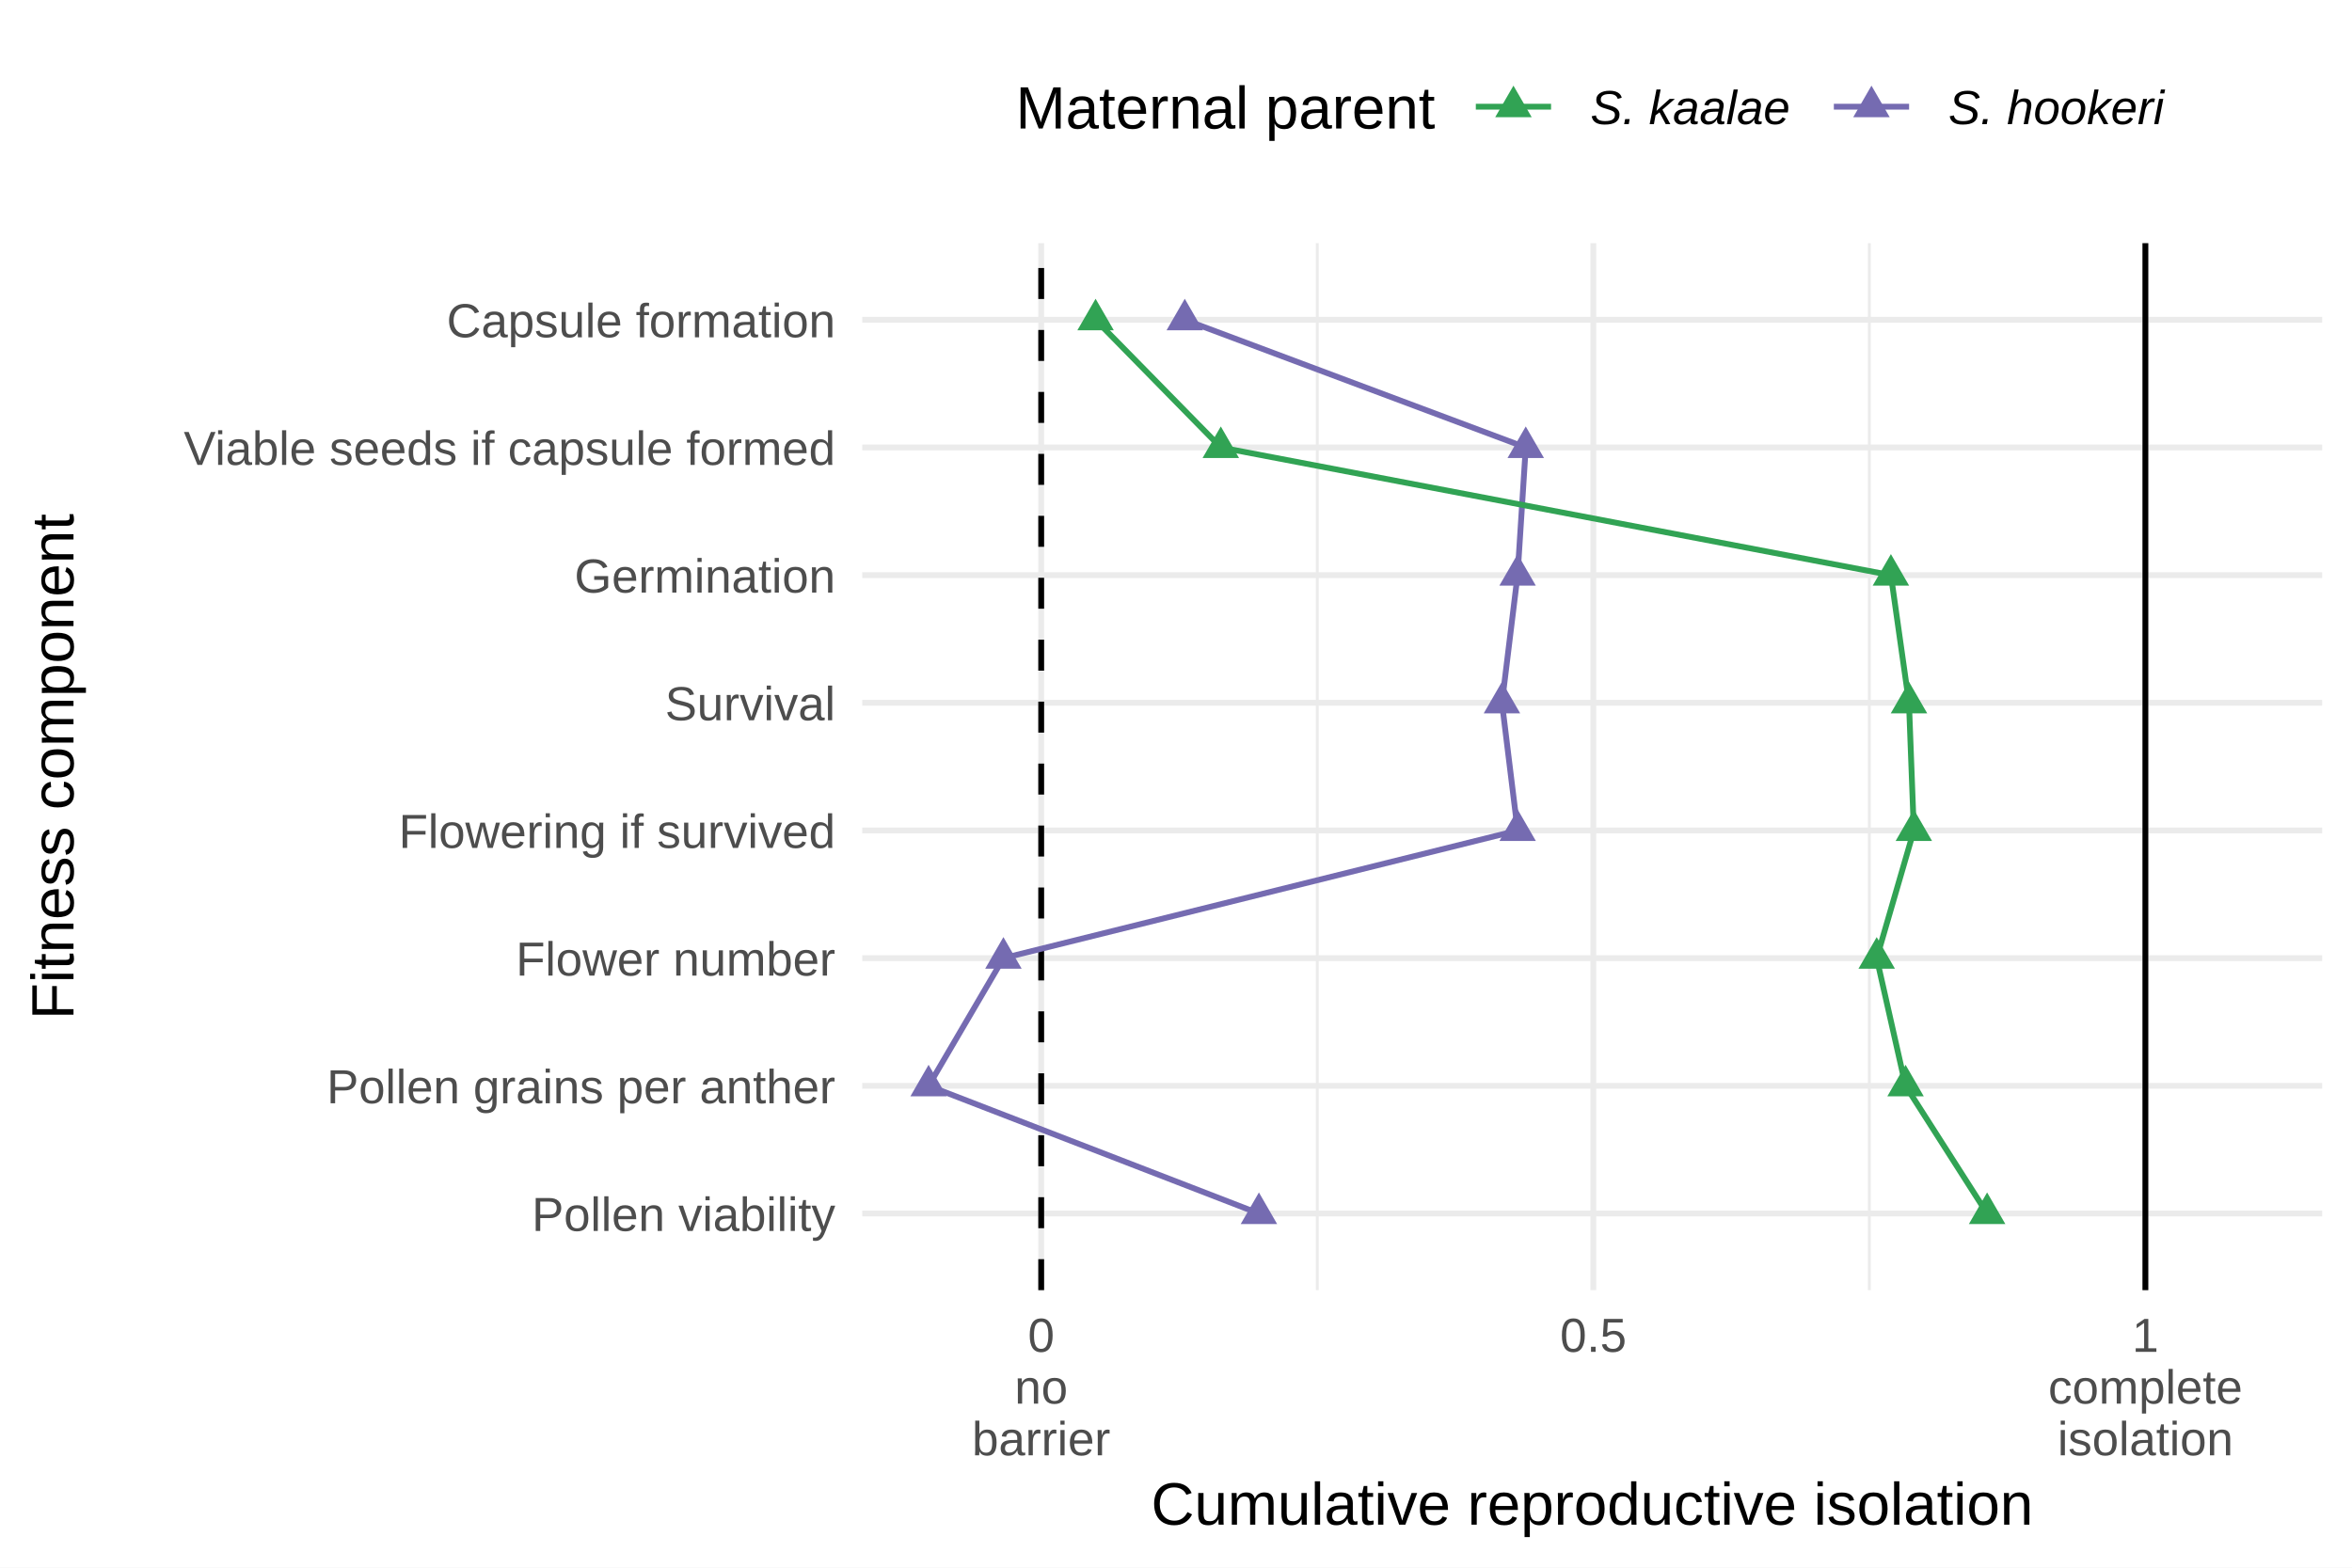
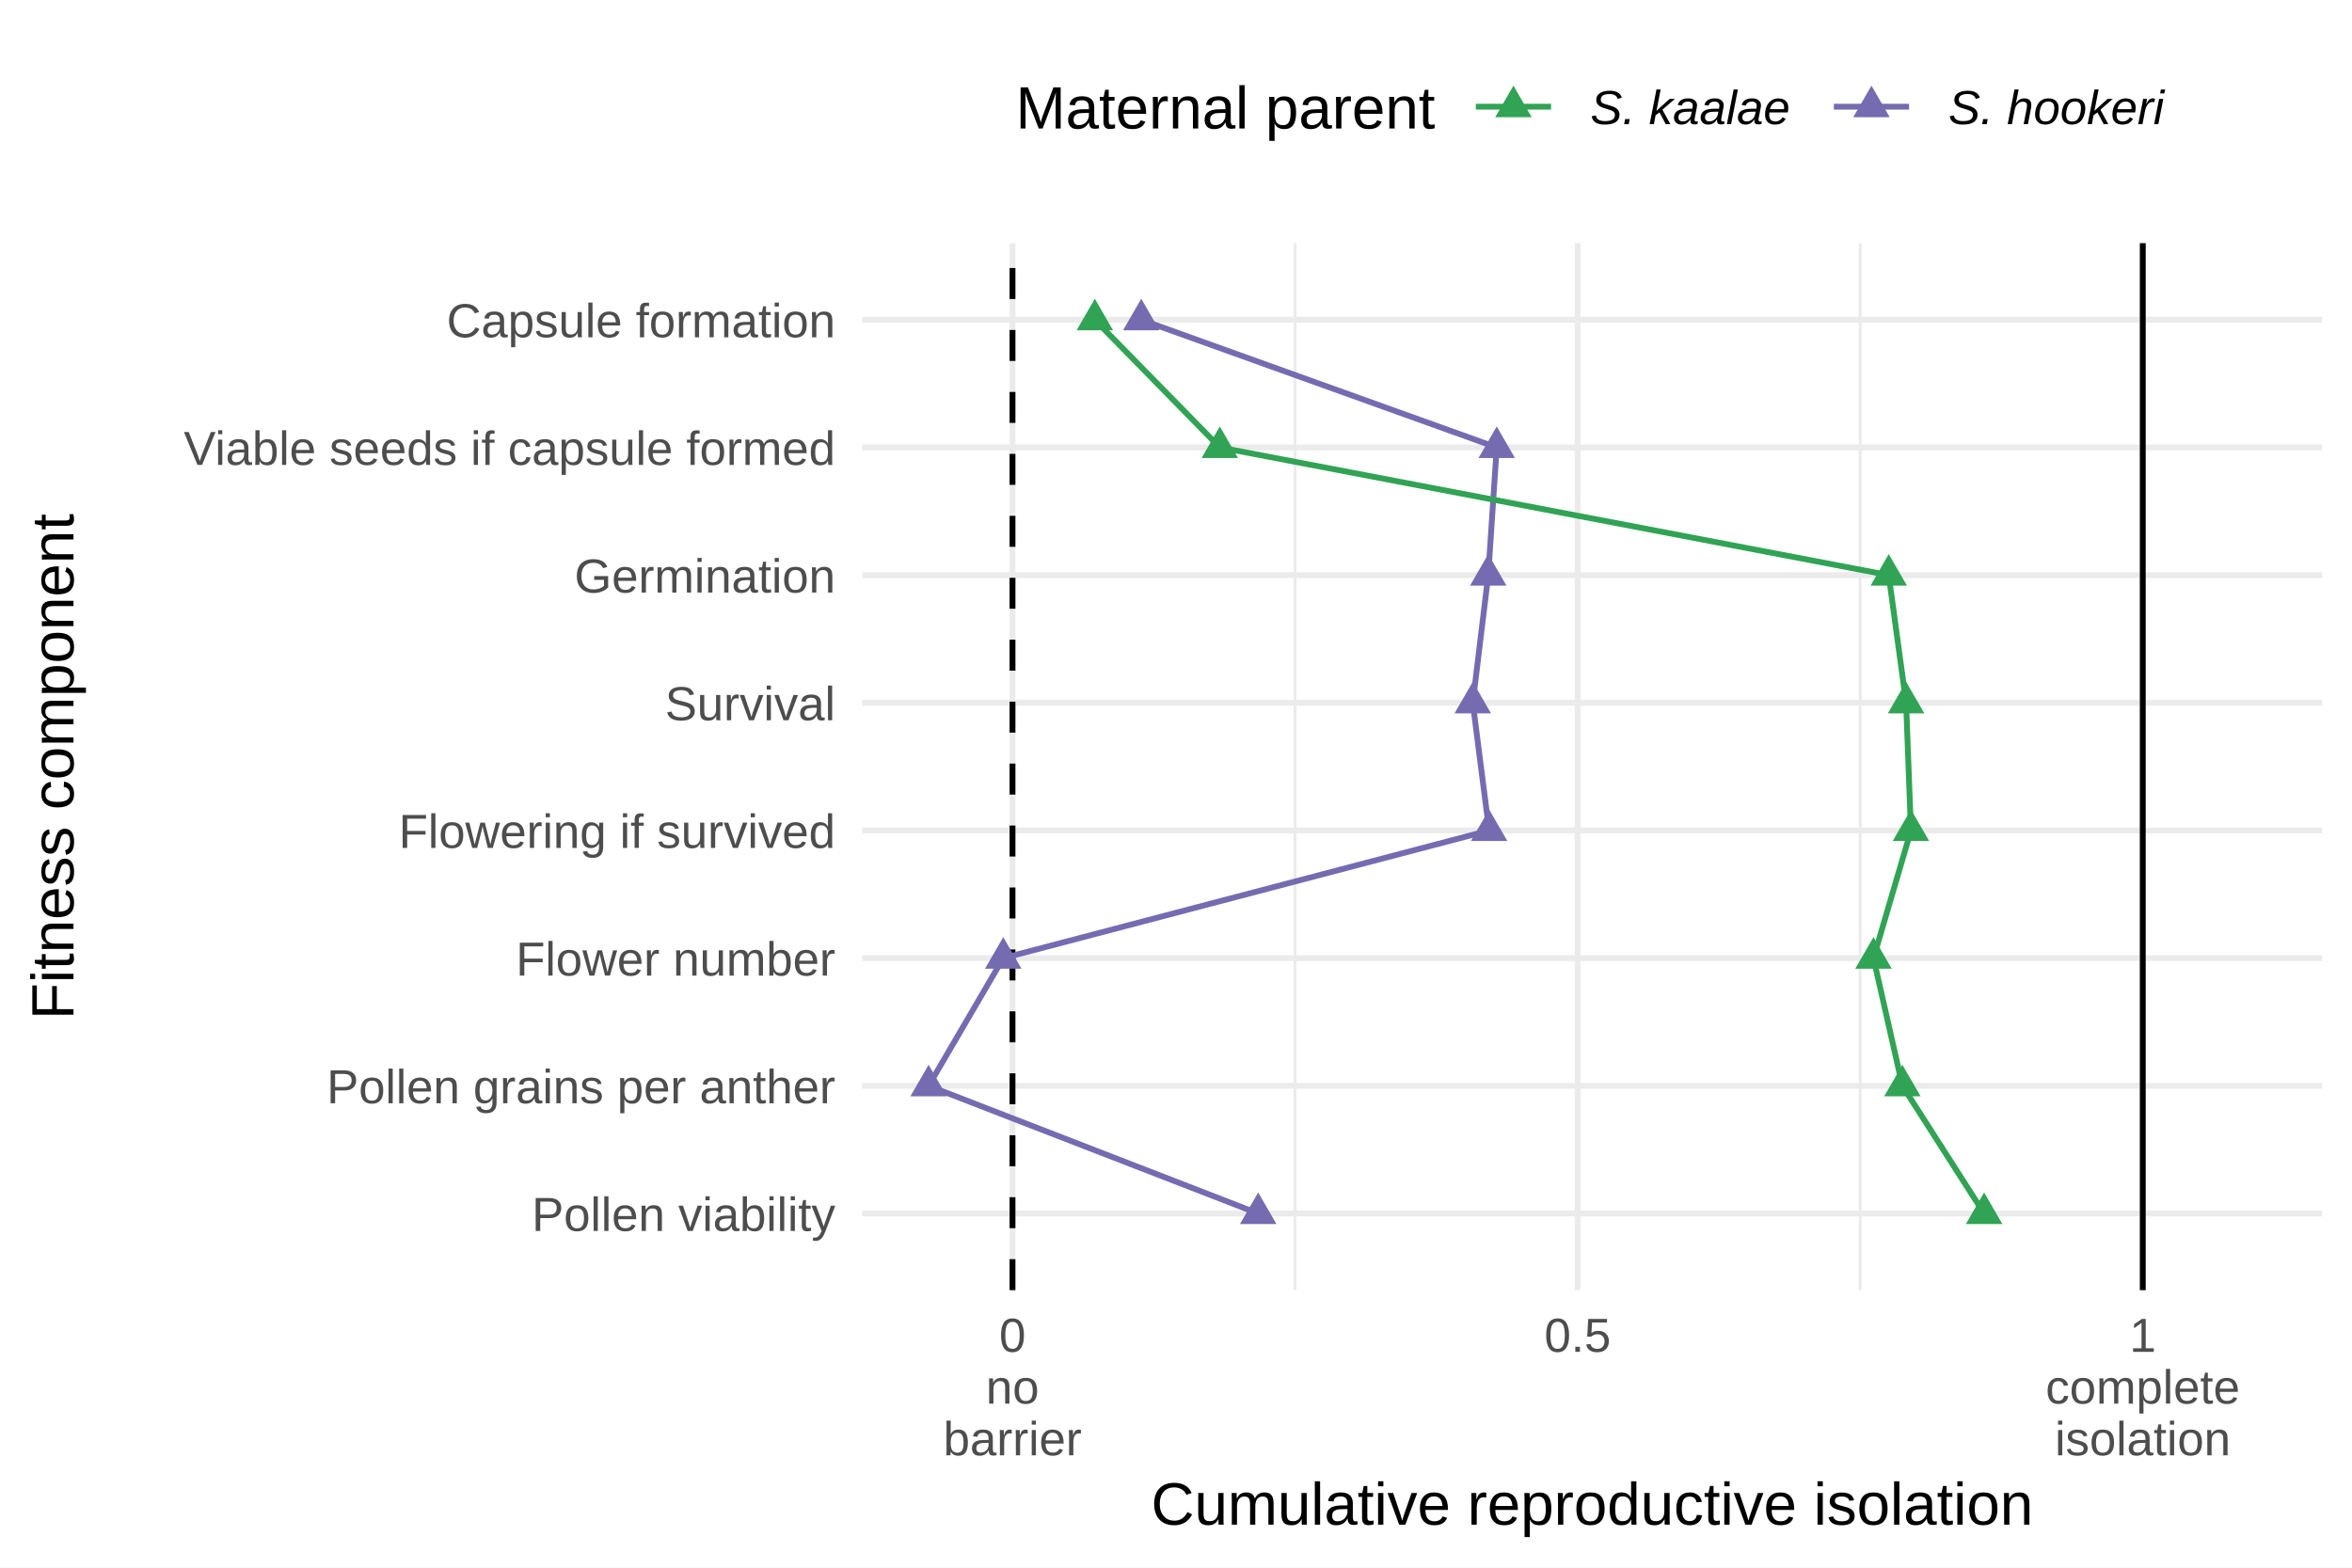
<svg xmlns="http://www.w3.org/2000/svg" class="svglite" width="432.00pt" height="288.00pt" viewBox="0 0 432.00 288.00">
  <defs>
    <style type="text/css">
    .svglite line, .svglite polyline, .svglite polygon, .svglite path, .svglite rect, .svglite circle {
      fill: none;
      stroke: #000000;
      stroke-linecap: round;
      stroke-linejoin: round;
      stroke-miterlimit: 10.00;
    }
  </style>
  </defs>
  <rect width="100%" height="100%" style="stroke: none; fill: #FFFFFF;" />
  <defs>
    <clipPath id="cpMC4wMHw0MzIuMDB8MC4wMHwyODguMDA=">
      <rect x="0.00" y="0.00" width="432.00" height="288.00" />
    </clipPath>
  </defs>
  <g clip-path="url(#cpMC4wMHw0MzIuMDB8MC4wMHwyODguMDA=)">
</g>
  <defs>
    <clipPath id="cpMTU4LjM3fDQyNi41Mnw0NC42OHwyMzcuMDE=">
      <rect x="158.37" y="44.68" width="268.15" height="192.33" />
    </clipPath>
  </defs>
  <g clip-path="url(#cpMTU4LjM3fDQyNi41Mnw0NC42OHwyMzcuMDE=)">
-     <polyline points="241.95,237.01 241.95,44.68 " style="stroke-width: 0.53; stroke: #EBEBEB; stroke-linecap: butt;" />
-     <polyline points="343.35,237.01 343.35,44.68 " style="stroke-width: 0.53; stroke: #EBEBEB; stroke-linecap: butt;" />
+     <polyline points="237.87,237.01 237.87,44.68 " style="stroke-width: 0.53; stroke: #EBEBEB; stroke-linecap: butt;" />
+     <polyline points="341.67,237.01 341.67,44.68 " style="stroke-width: 0.53; stroke: #EBEBEB; stroke-linecap: butt;" />
    <polyline points="158.37,222.93 426.52,222.93 " style="stroke-width: 1.07; stroke: #EBEBEB; stroke-linecap: butt;" />
    <polyline points="158.37,199.48 426.52,199.48 " style="stroke-width: 1.07; stroke: #EBEBEB; stroke-linecap: butt;" />
    <polyline points="158.37,176.02 426.52,176.02 " style="stroke-width: 1.07; stroke: #EBEBEB; stroke-linecap: butt;" />
    <polyline points="158.37,152.57 426.52,152.57 " style="stroke-width: 1.07; stroke: #EBEBEB; stroke-linecap: butt;" />
    <polyline points="158.37,129.11 426.52,129.11 " style="stroke-width: 1.07; stroke: #EBEBEB; stroke-linecap: butt;" />
    <polyline points="158.37,105.66 426.52,105.66 " style="stroke-width: 1.07; stroke: #EBEBEB; stroke-linecap: butt;" />
    <polyline points="158.37,82.20 426.52,82.20 " style="stroke-width: 1.07; stroke: #EBEBEB; stroke-linecap: butt;" />
    <polyline points="158.37,58.75 426.52,58.75 " style="stroke-width: 1.07; stroke: #EBEBEB; stroke-linecap: butt;" />
-     <polyline points="191.24,237.01 191.24,44.68 " style="stroke-width: 1.07; stroke: #EBEBEB; stroke-linecap: butt;" />
-     <polyline points="292.65,237.01 292.65,44.68 " style="stroke-width: 1.07; stroke: #EBEBEB; stroke-linecap: butt;" />
-     <polyline points="394.05,237.01 394.05,44.68 " style="stroke-width: 1.07; stroke: #EBEBEB; stroke-linecap: butt;" />
-     <line x1="191.24" y1="237.01" x2="191.24" y2="44.68" style="stroke-width: 1.07; stroke-dasharray: 5.69,5.69; stroke-linecap: butt;" />
-     <line x1="394.05" y1="237.01" x2="394.05" y2="44.68" style="stroke-width: 1.07; stroke-linecap: butt;" />
-     <polyline points="217.61,58.75 280.24,82.20 278.74,105.66 275.87,129.11 278.75,152.57 184.30,176.02 170.56,199.48 231.23,222.93 " style="stroke-width: 1.07; stroke: #756BB1; stroke-linecap: butt;" />
-     <polyline points="201.23,58.75 224.23,82.20 347.31,105.66 350.63,129.11 351.52,152.57 344.70,176.02 350.00,199.48 364.98,222.93 " style="stroke-width: 1.07; stroke: #31A354; stroke-linecap: butt;" />
-     <polygon points="201.23,54.88 204.58,60.68 197.88,60.68 " style="stroke-width: 0.71; stroke: none; fill: #31A354;" />
-     <polygon points="217.61,54.88 220.96,60.68 214.26,60.68 " style="stroke-width: 0.71; stroke: none; fill: #756BB1;" />
-     <polygon points="224.23,78.34 227.58,84.14 220.88,84.14 " style="stroke-width: 0.71; stroke: none; fill: #31A354;" />
-     <polygon points="280.24,78.34 283.59,84.14 276.89,84.14 " style="stroke-width: 0.71; stroke: none; fill: #756BB1;" />
-     <polygon points="347.31,101.79 350.66,107.59 343.96,107.59 " style="stroke-width: 0.71; stroke: none; fill: #31A354;" />
-     <polygon points="278.74,101.79 282.09,107.59 275.39,107.59 " style="stroke-width: 0.71; stroke: none; fill: #756BB1;" />
-     <polygon points="350.63,125.24 353.98,131.05 347.28,131.05 " style="stroke-width: 0.71; stroke: none; fill: #31A354;" />
-     <polygon points="275.87,125.24 279.22,131.05 272.52,131.05 " style="stroke-width: 0.71; stroke: none; fill: #756BB1;" />
-     <polygon points="351.52,148.70 354.87,154.50 348.17,154.50 " style="stroke-width: 0.71; stroke: none; fill: #31A354;" />
-     <polygon points="278.75,148.70 282.10,154.50 275.40,154.50 " style="stroke-width: 0.71; stroke: none; fill: #756BB1;" />
-     <polygon points="344.70,172.15 348.05,177.96 341.35,177.96 " style="stroke-width: 0.71; stroke: none; fill: #31A354;" />
-     <polygon points="184.30,172.15 187.65,177.96 180.95,177.96 " style="stroke-width: 0.71; stroke: none; fill: #756BB1;" />
-     <polygon points="350.00,195.61 353.35,201.41 346.65,201.41 " style="stroke-width: 0.71; stroke: none; fill: #31A354;" />
+     <polyline points="185.97,237.01 185.97,44.68 " style="stroke-width: 1.07; stroke: #EBEBEB; stroke-linecap: butt;" />
+     <polyline points="289.77,237.01 289.77,44.68 " style="stroke-width: 1.07; stroke: #EBEBEB; stroke-linecap: butt;" />
+     <polyline points="393.57,237.01 393.57,44.68 " style="stroke-width: 1.07; stroke: #EBEBEB; stroke-linecap: butt;" />
+     <line x1="185.97" y1="237.01" x2="185.97" y2="44.68" style="stroke-width: 1.07; stroke-dasharray: 5.69,5.69; stroke-linecap: butt;" />
+     <line x1="393.57" y1="237.01" x2="393.57" y2="44.68" style="stroke-width: 1.07; stroke-linecap: butt;" />
+     <polyline points="209.62,58.75 274.91,82.20 273.35,105.66 270.51,129.11 273.51,152.57 184.27,176.02 170.56,199.48 231.10,222.93 " style="stroke-width: 1.07; stroke: #756BB1; stroke-linecap: butt;" />
+     <polyline points="201.09,58.75 224.05,82.20 346.91,105.66 350.10,129.11 350.99,152.57 344.11,176.02 349.42,199.48 364.43,222.93 " style="stroke-width: 1.07; stroke: #31A354; stroke-linecap: butt;" />
+     <polygon points="201.09,54.88 204.44,60.68 197.74,60.68 " style="stroke-width: 0.71; stroke: none; fill: #31A354;" />
+     <polygon points="209.62,54.88 212.97,60.68 206.27,60.68 " style="stroke-width: 0.71; stroke: none; fill: #756BB1;" />
+     <polygon points="224.05,78.34 227.40,84.14 220.70,84.14 " style="stroke-width: 0.71; stroke: none; fill: #31A354;" />
+     <polygon points="274.91,78.34 278.26,84.14 271.56,84.14 " style="stroke-width: 0.71; stroke: none; fill: #756BB1;" />
+     <polygon points="346.91,101.79 350.27,107.59 343.56,107.59 " style="stroke-width: 0.71; stroke: none; fill: #31A354;" />
+     <polygon points="273.35,101.79 276.70,107.59 270.00,107.59 " style="stroke-width: 0.71; stroke: none; fill: #756BB1;" />
+     <polygon points="350.10,125.24 353.45,131.05 346.75,131.05 " style="stroke-width: 0.71; stroke: none; fill: #31A354;" />
+     <polygon points="270.51,125.24 273.86,131.05 267.16,131.05 " style="stroke-width: 0.71; stroke: none; fill: #756BB1;" />
+     <polygon points="350.99,148.70 354.34,154.50 347.64,154.50 " style="stroke-width: 0.71; stroke: none; fill: #31A354;" />
+     <polygon points="273.51,148.70 276.86,154.50 270.16,154.50 " style="stroke-width: 0.71; stroke: none; fill: #756BB1;" />
+     <polygon points="344.11,172.15 347.46,177.96 340.76,177.96 " style="stroke-width: 0.71; stroke: none; fill: #31A354;" />
+     <polygon points="184.27,172.15 187.62,177.96 180.92,177.96 " style="stroke-width: 0.71; stroke: none; fill: #756BB1;" />
+     <polygon points="349.42,195.61 352.77,201.41 346.07,201.41 " style="stroke-width: 0.71; stroke: none; fill: #31A354;" />
    <polygon points="170.56,195.61 173.91,201.41 167.21,201.41 " style="stroke-width: 0.71; stroke: none; fill: #756BB1;" />
-     <polygon points="364.98,219.06 368.33,224.87 361.63,224.87 " style="stroke-width: 0.71; stroke: none; fill: #31A354;" />
-     <polygon points="231.23,219.06 234.58,224.87 227.88,224.87 " style="stroke-width: 0.71; stroke: none; fill: #756BB1;" />
+     <polygon points="364.43,219.06 367.78,224.87 361.08,224.87 " style="stroke-width: 0.71; stroke: none; fill: #31A354;" />
+     <polygon points="231.10,219.06 234.45,224.87 227.75,224.87 " style="stroke-width: 0.71; stroke: none; fill: #756BB1;" />
  </g>
  <g clip-path="url(#cpMC4wMHw0MzIuMDB8MC4wMHwyODguMDA=)">
    <text x="153.44" y="226.14" text-anchor="end" style="font-size: 8.80px; fill: #4D4D4D; font-family: Arial;" textLength="63.68px" lengthAdjust="spacingAndGlyphs">Pollen viability</text>
    <text x="153.44" y="202.69" text-anchor="end" style="font-size: 8.80px; fill: #4D4D4D; font-family: Arial;" textLength="105.47px" lengthAdjust="spacingAndGlyphs">Pollen grains per anther</text>
    <text x="153.44" y="179.23" text-anchor="end" style="font-size: 8.80px; fill: #4D4D4D; font-family: Arial;" textLength="66.24px" lengthAdjust="spacingAndGlyphs">Flower number</text>
    <text x="153.44" y="155.78" text-anchor="end" style="font-size: 8.80px; fill: #4D4D4D; font-family: Arial;" textLength="91.49px" lengthAdjust="spacingAndGlyphs">Flowering if survived</text>
    <text x="153.44" y="132.32" text-anchor="end" style="font-size: 8.80px; fill: #4D4D4D; font-family: Arial;" textLength="35.47px" lengthAdjust="spacingAndGlyphs">Survival</text>
    <text x="153.44" y="108.87" text-anchor="end" style="font-size: 8.80px; fill: #4D4D4D; font-family: Arial;" textLength="54.53px" lengthAdjust="spacingAndGlyphs">Germination</text>
    <text x="153.44" y="85.41" text-anchor="end" style="font-size: 8.80px; fill: #4D4D4D; font-family: Arial;" textLength="134.78px" lengthAdjust="spacingAndGlyphs">Viable seeds if capsule formed</text>
    <text x="153.44" y="61.96" text-anchor="end" style="font-size: 8.80px; fill: #4D4D4D; font-family: Arial;" textLength="80.70px" lengthAdjust="spacingAndGlyphs">Capsule formation</text>
-     <text x="191.24" y="248.35" text-anchor="middle" style="font-size: 8.80px; fill: #4D4D4D; font-family: Arial;" textLength="5.59px" lengthAdjust="spacingAndGlyphs">0</text>
-     <text x="191.24" y="257.86" text-anchor="middle" style="font-size: 8.80px; fill: #4D4D4D; font-family: Arial;" textLength="10.96px" lengthAdjust="spacingAndGlyphs">no</text>
-     <text x="191.24" y="267.36" text-anchor="middle" style="font-size: 8.80px; fill: #4D4D4D; font-family: Arial;" textLength="29.53px" lengthAdjust="spacingAndGlyphs">barrier</text>
-     <text x="292.65" y="248.35" text-anchor="middle" style="font-size: 8.80px; fill: #4D4D4D; font-family: Arial;" textLength="13.98px" lengthAdjust="spacingAndGlyphs">0.5</text>
-     <text x="394.05" y="248.35" text-anchor="middle" style="font-size: 8.80px; fill: #4D4D4D; font-family: Arial;" textLength="5.59px" lengthAdjust="spacingAndGlyphs">1</text>
-     <text x="394.05" y="257.86" text-anchor="middle" style="font-size: 8.80px; fill: #4D4D4D; font-family: Arial;" textLength="41.10px" lengthAdjust="spacingAndGlyphs">complete</text>
-     <text x="394.05" y="267.36" text-anchor="middle" style="font-size: 8.80px; fill: #4D4D4D; font-family: Arial;" textLength="37.12px" lengthAdjust="spacingAndGlyphs">isolation</text>
+     <text x="185.97" y="248.35" text-anchor="middle" style="font-size: 8.80px; fill: #4D4D4D; font-family: Arial;" textLength="5.59px" lengthAdjust="spacingAndGlyphs">0</text>
+     <text x="185.97" y="257.86" text-anchor="middle" style="font-size: 8.80px; fill: #4D4D4D; font-family: Arial;" textLength="10.96px" lengthAdjust="spacingAndGlyphs">no</text>
+     <text x="185.97" y="267.36" text-anchor="middle" style="font-size: 8.80px; fill: #4D4D4D; font-family: Arial;" textLength="29.53px" lengthAdjust="spacingAndGlyphs">barrier</text>
+     <text x="289.77" y="248.35" text-anchor="middle" style="font-size: 8.80px; fill: #4D4D4D; font-family: Arial;" textLength="13.98px" lengthAdjust="spacingAndGlyphs">0.5</text>
+     <text x="393.57" y="248.35" text-anchor="middle" style="font-size: 8.80px; fill: #4D4D4D; font-family: Arial;" textLength="5.59px" lengthAdjust="spacingAndGlyphs">1</text>
+     <text x="393.57" y="257.86" text-anchor="middle" style="font-size: 8.80px; fill: #4D4D4D; font-family: Arial;" textLength="41.10px" lengthAdjust="spacingAndGlyphs">complete</text>
+     <text x="393.57" y="267.36" text-anchor="middle" style="font-size: 8.80px; fill: #4D4D4D; font-family: Arial;" textLength="37.12px" lengthAdjust="spacingAndGlyphs">isolation</text>
    <text x="292.44" y="280.10" text-anchor="middle" style="font-size: 11.00px; font-family: Arial;" textLength="185.87px" lengthAdjust="spacingAndGlyphs">Cumulative reproductive isolation</text>
    <text transform="translate(13.50,140.84) rotate(-90)" text-anchor="middle" style="font-size: 11.00px; font-family: Arial;" textLength="103.83px" lengthAdjust="spacingAndGlyphs">Fitness component</text>
    <text x="186.55" y="23.61" style="font-size: 11.00px; font-family: Arial;" textLength="87.96px" lengthAdjust="spacingAndGlyphs">Maternal parent</text>
    <line x1="271.07" y1="19.60" x2="284.89" y2="19.60" style="stroke-width: 1.07; stroke: #31A354; stroke-linecap: butt;" />
    <polygon points="277.98,15.73 281.33,21.53 274.63,21.53 " style="stroke-width: 0.71; stroke: none; fill: #31A354;" />
    <line x1="336.83" y1="19.60" x2="350.65" y2="19.60" style="stroke-width: 1.07; stroke: #756BB1; stroke-linecap: butt;" />
    <polygon points="343.74,15.73 347.09,21.53 340.39,21.53 " style="stroke-width: 0.71; stroke: none; fill: #756BB1;" />
    <text x="292.10" y="22.81" style="font-size: 8.80px; font-style: italic; font-family: Arial;" textLength="40.31px" lengthAdjust="spacingAndGlyphs">S. kaalae</text>
    <text x="357.86" y="22.81" style="font-size: 8.80px; font-style: italic; font-family: Arial;" textLength="44.09px" lengthAdjust="spacingAndGlyphs">S. hookeri</text>
  </g>
</svg>
